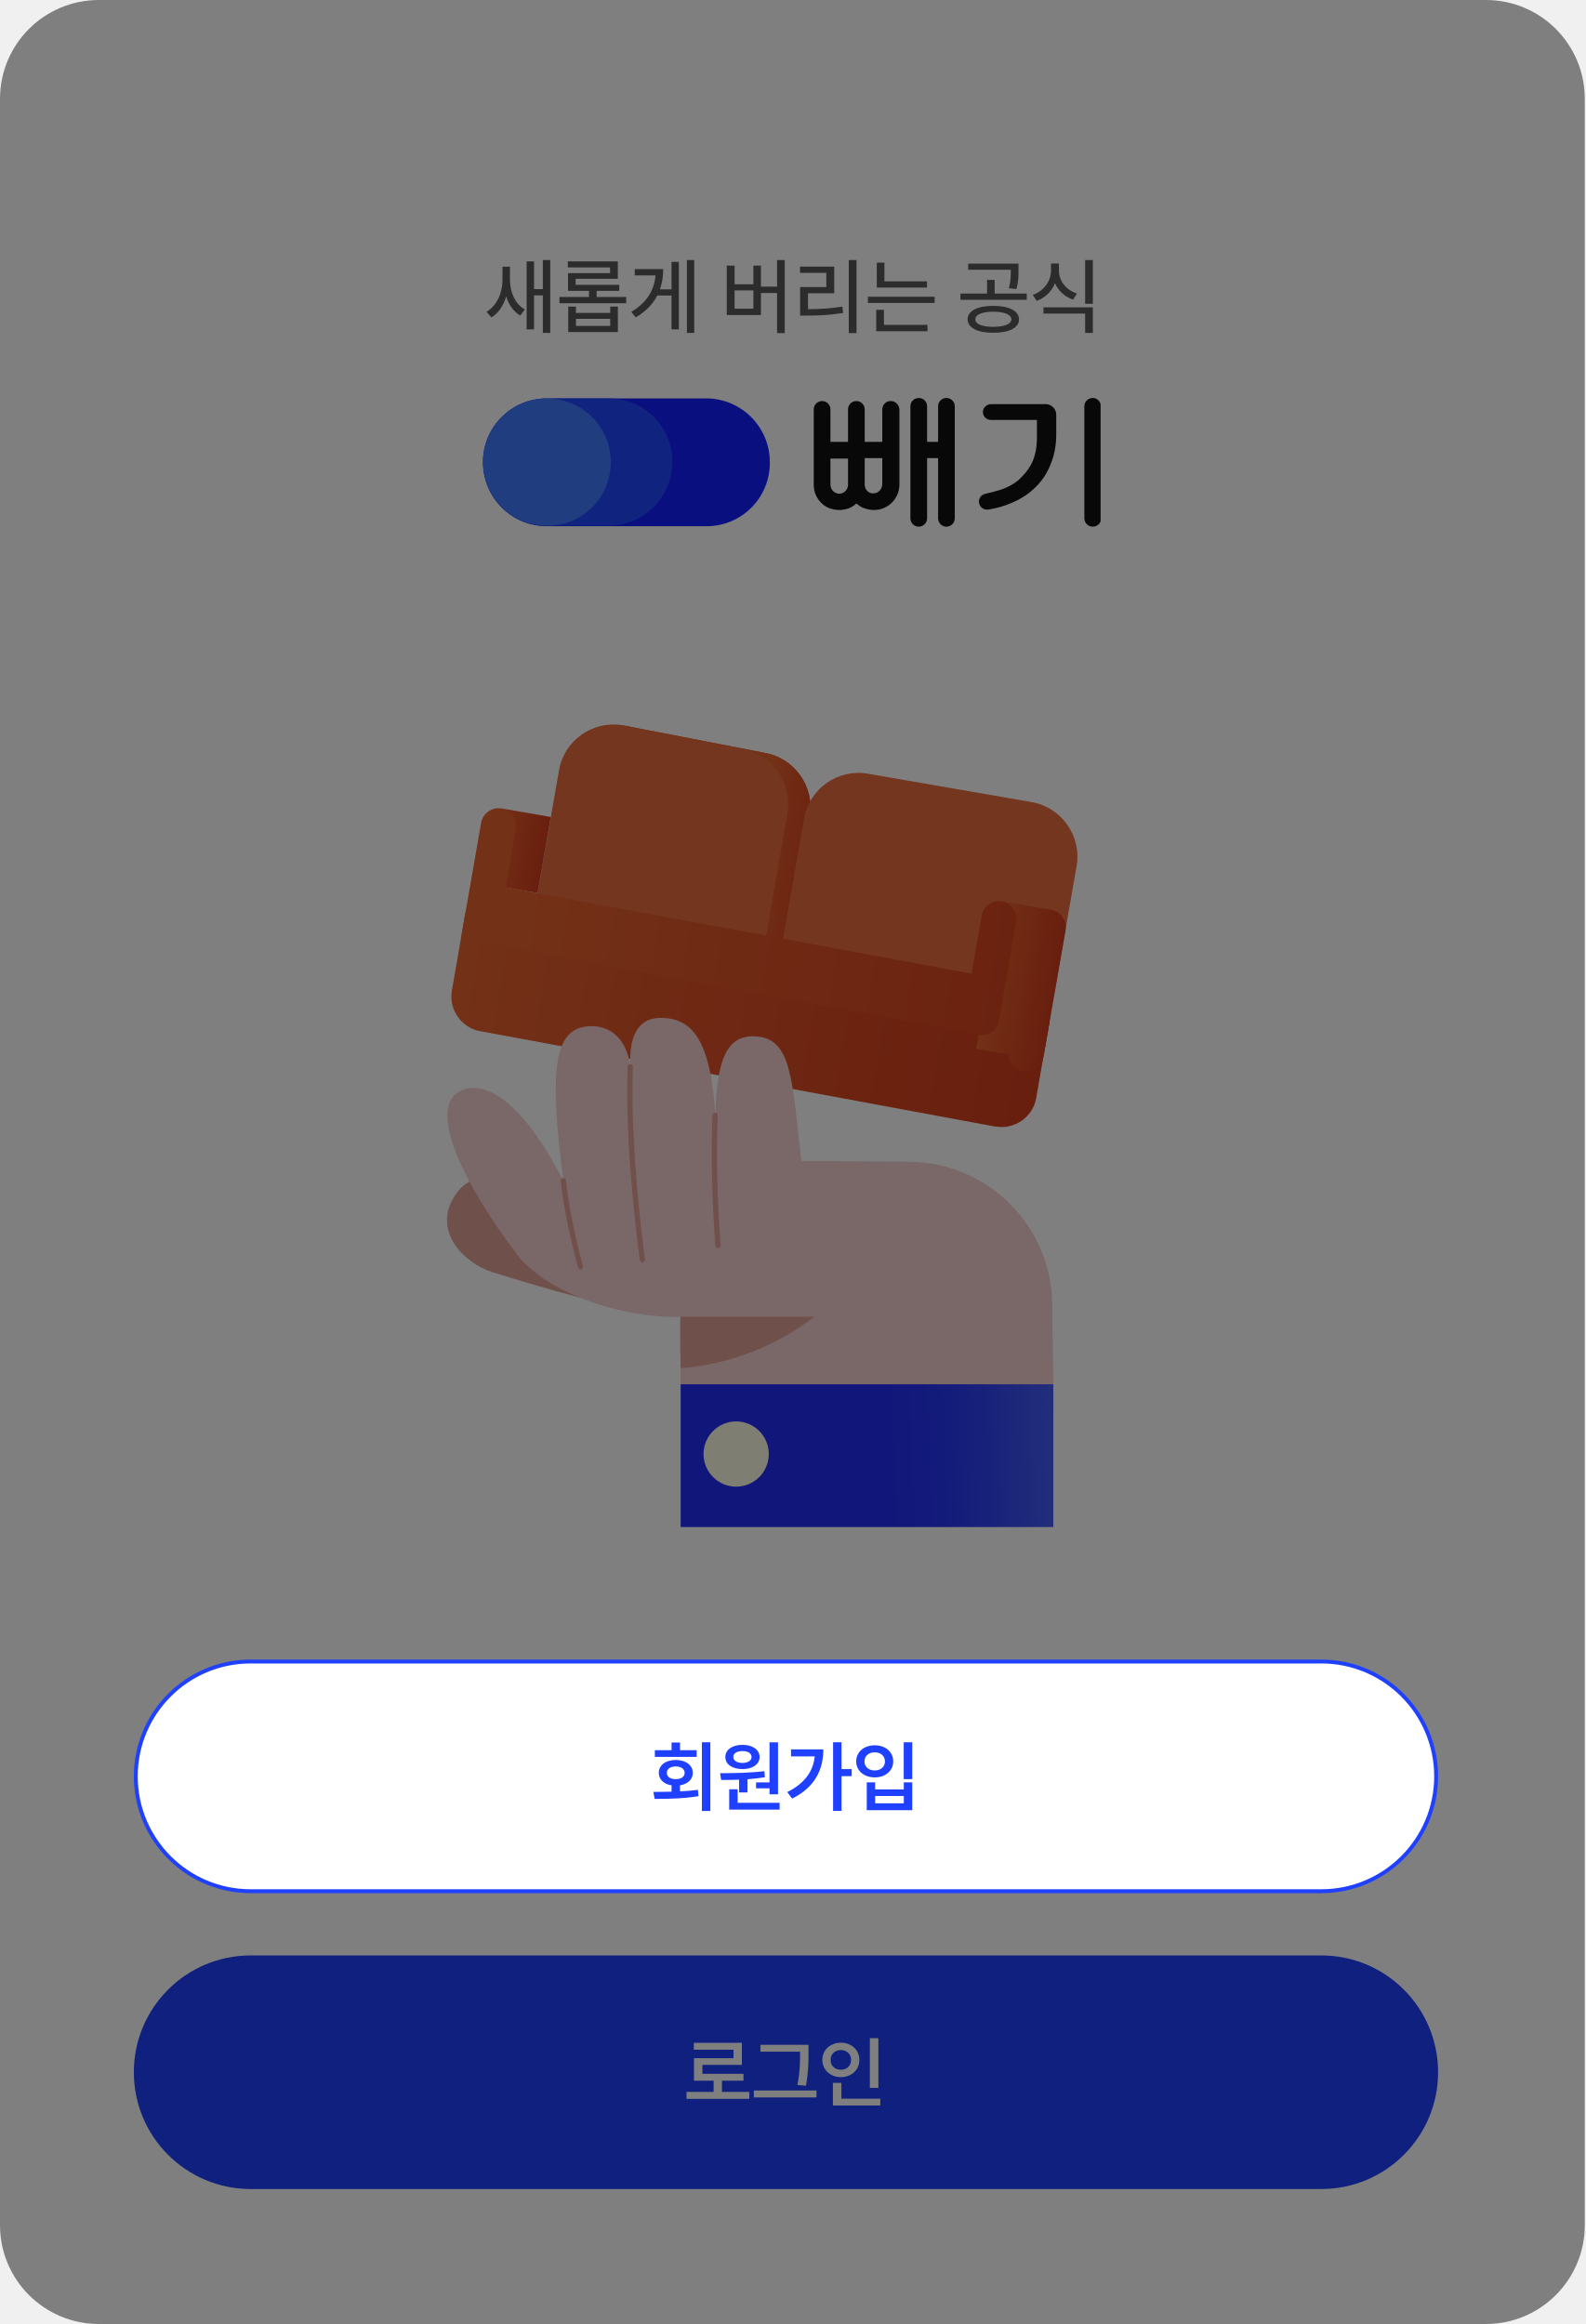
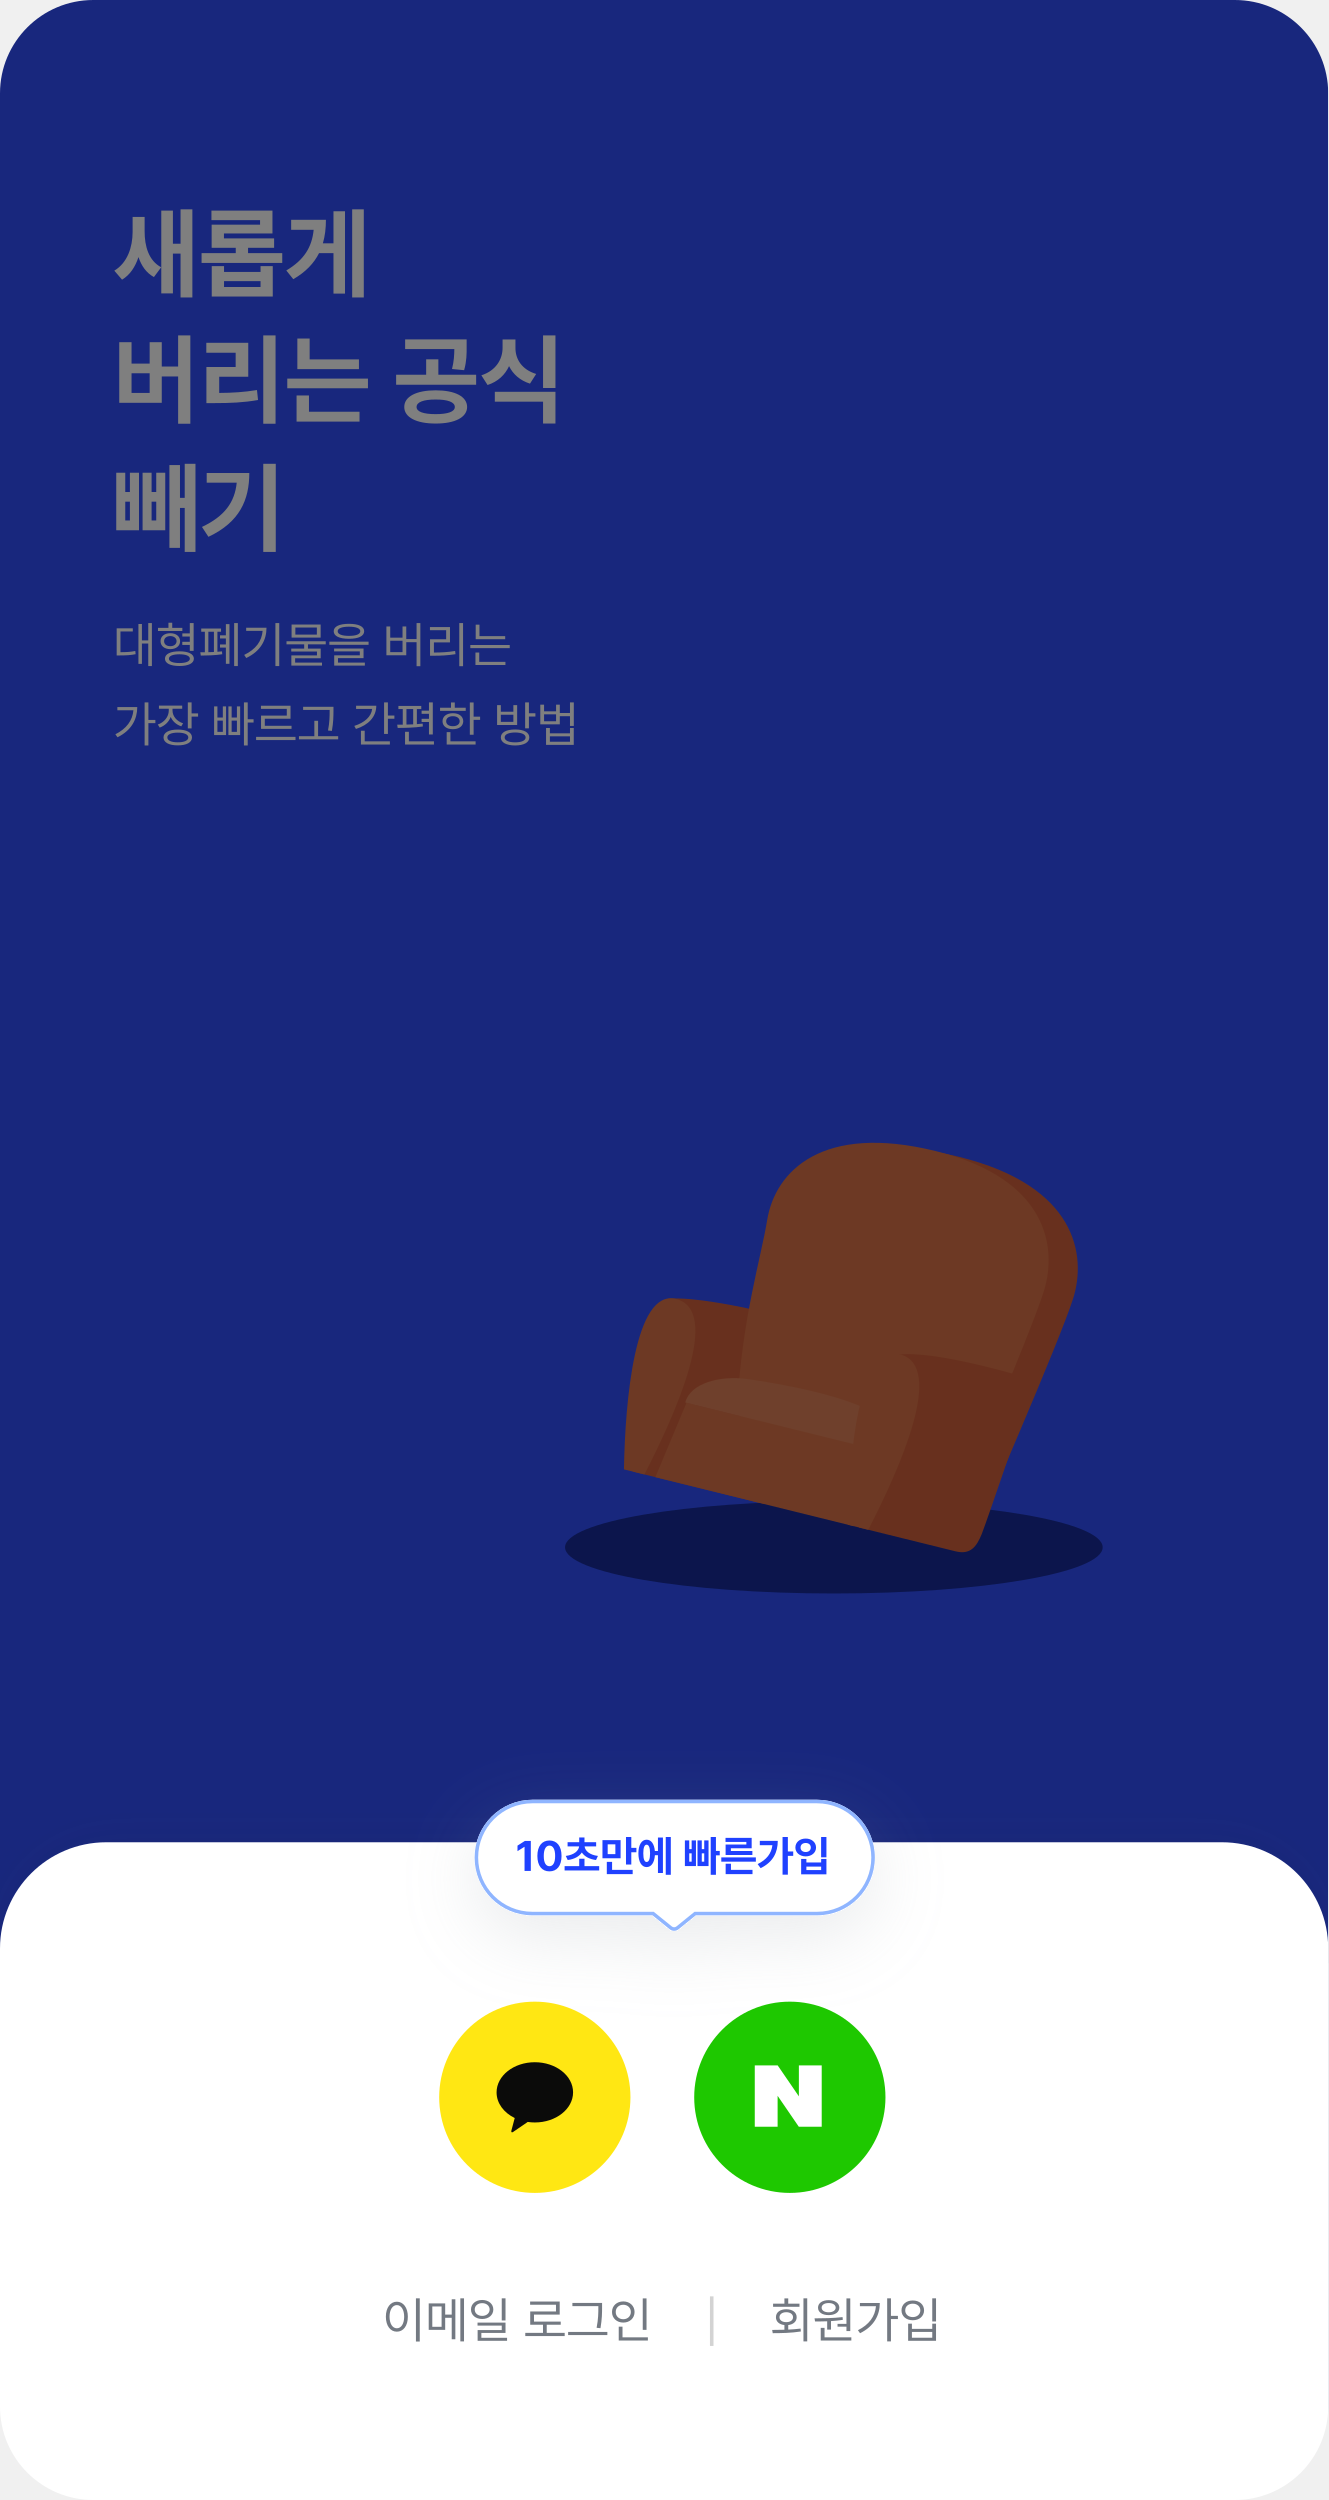
- <svg xmlns="http://www.w3.org/2000/svg" width="569" height="834" viewBox="0 0 569 834" fill="none">
-   <rect width="568.689" height="834" rx="35.469" fill="white" />
-   <g clip-path="url(#clip0_33_1624)">
-     <path d="M253.545 188.843H196.165C183.554 188.843 173.308 178.597 173.308 165.828C173.308 153.217 183.554 142.971 196.165 142.971H253.387C265.998 142.971 276.244 153.217 276.244 165.828C276.402 178.597 266.156 188.843 253.545 188.843Z" fill="#131FFF" />
-     <path d="M218.549 142.971H196.165C208.776 142.971 219.022 153.217 219.022 165.828C219.022 178.439 208.776 188.685 196.165 188.685H218.392C231.003 188.685 241.249 178.439 241.249 165.828C241.407 153.217 231.16 142.971 218.549 142.971Z" fill="#1F47FF" />
-     <path d="M219.18 165.828C219.18 153.217 208.934 142.971 196.323 142.971C183.554 142.971 173.308 153.217 173.308 165.828C173.308 178.439 183.554 188.685 196.165 188.685C208.934 188.843 219.18 178.597 219.18 165.828Z" fill="#417AFF" />
-     <path d="M339.615 142.812C338.039 142.812 336.62 144.074 336.62 145.808V158.576H332.679V145.808C332.679 144.231 331.418 142.812 329.684 142.812C328.108 142.812 326.689 144.074 326.689 145.808V186.005C326.689 187.581 327.95 189 329.684 189C331.26 189 332.679 187.739 332.679 186.005V164.409H336.62V186.005C336.62 187.581 337.881 189 339.615 189C341.192 189 342.61 187.739 342.61 186.005V145.808C342.61 144.074 341.192 142.812 339.615 142.812Z" fill="#111111" />
-     <path d="M392.108 142.812C390.532 142.812 389.113 144.074 389.113 145.808V186.005C389.113 187.581 390.374 189 392.108 189C393.842 189 395.103 187.739 395.103 186.005V145.808C394.946 144.074 393.685 142.812 392.108 142.812Z" fill="#111111" />
-     <path d="M319.595 143.916C318.018 143.916 316.6 145.177 316.6 146.911V158.576H310.294V146.911C310.294 145.335 309.033 143.916 307.299 143.916C305.723 143.916 304.304 145.177 304.304 146.911V158.576H297.998V146.911C297.998 145.335 296.737 143.916 295.003 143.916C293.427 143.916 292.008 145.177 292.008 146.911V174.025C292.008 177.808 294.373 181.276 297.998 182.537H298.156C300.048 183.168 302.255 183.168 304.146 182.537H304.304C305.407 182.064 306.353 181.591 307.141 180.803L307.299 180.645L307.457 180.803C308.403 181.591 309.348 182.222 310.609 182.537C311.555 182.852 312.659 183.01 313.605 183.01C314.55 183.01 315.654 182.852 316.6 182.537C320.225 181.276 322.747 177.808 322.747 173.867V146.911C322.59 145.177 321.329 143.916 319.595 143.916ZM311.24 176.232C310.609 175.601 310.294 174.813 310.294 173.867V164.409H316.6V173.709C316.6 175.443 315.181 177.02 313.605 177.02C312.816 177.177 311.871 176.862 311.24 176.232ZM304.304 164.409V173.867C304.304 174.813 303.989 175.601 303.358 176.232C302.728 176.862 301.939 177.177 301.151 177.177H300.994C299.26 177.02 297.998 175.601 297.998 173.867V164.566H304.304V164.409Z" fill="#111111" />
-     <path d="M352.699 147.857C352.699 149.433 353.96 150.694 355.536 150.694H372.088V157C372.088 160.626 371.458 163.621 370.354 165.985C369.093 168.507 367.517 170.399 365.468 172.291C363.576 173.867 361.211 175.128 358.532 175.916C356.955 176.389 355.221 176.862 353.645 177.177C352.226 177.493 351.28 178.596 351.28 180.015C351.28 181.749 352.857 183.168 354.748 182.852C357.743 182.379 360.423 181.591 362.945 180.488C366.413 179.069 369.251 177.177 371.773 174.655C374.138 172.291 375.872 169.611 377.133 166.301C378.394 163.148 379.024 159.68 379.024 155.896V148.803C379.024 146.754 377.29 145.02 375.241 145.02H355.694C354.118 145.02 352.699 146.281 352.699 147.857Z" fill="#111111" />
+ <svg xmlns="http://www.w3.org/2000/svg" width="569" height="1071" viewBox="0 0 569 1071" fill="none">
+   <mask id="mask0_208_5345" style="mask-type:alpha" maskUnits="userSpaceOnUse" x="0" y="0" width="569" height="1071">
+     <rect width="569" height="1071" rx="40" fill="#D9D9D9" />
+   </mask>
+   <g mask="url(#mask0_208_5345)">
+     <path d="M0 -62H569V1170.07H0V-62Z" fill="#304FFB" />
+     <path d="M61.956 99.067V92.927H56.811V99.441C56.79 105.83 54.633 112.572 48.97 115.953L52.289 119.812C55.691 117.779 57.973 114.294 59.321 110.124C60.566 113.858 62.661 116.908 65.939 118.692L69.05 114.501C63.719 111.68 61.935 105.539 61.956 99.067ZM69.092 125.703H74.071V108.651H77.349V127.446H82.41V89.69H77.349V104.419H74.071V90.23H69.092V125.703ZM120.913 108.444H106.267V106.162H117.427V102.137H95.936V100.021H116.722V90.23H90.584V94.296H111.411V96.246H90.667V106.162H100.998V108.444H86.352V112.634H120.913V108.444ZM90.708 127.031H116.847V114.003H111.619V116.493H95.977V114.003H90.708V127.031ZM95.977 122.965V120.434H111.619V122.965H95.977ZM155.847 89.69H150.868V127.446H155.847V89.69ZM122.655 115.87L125.642 119.604C131.015 116.493 134.521 112.759 136.679 108.444H142.861V125.786H147.798V90.52H142.861V104.253H138.317C139.23 101.142 139.624 97.781 139.624 94.171H124.73V98.445H134.376C133.65 105.851 130.289 111.348 122.655 115.87ZM81.539 143.69H76.311V157.009H69.299V146.595H64.113V155.764H56.355V146.595H51.086V172.567H69.299V161.282H76.311V181.529H81.539V143.69ZM56.355 168.335V159.913H64.113V168.335H56.355ZM118.05 143.69H112.781V181.529H118.05V143.69ZM88.385 151.117H100.956V157.216H88.426V172.692H91.828C98.716 172.692 104.337 172.463 110.54 171.364L110.084 167.091C104.545 168.003 99.67 168.294 93.903 168.335V161.406H106.35V146.844H88.385V151.117ZM153.772 153.98H132.654V145.018H127.385V158.129H153.772V153.98ZM123.07 166.344H157.631V162.195H123.07V166.344ZM127.053 180.616H154.021V176.384H132.364V169.414H127.053V180.616ZM186.632 167.215C178.438 167.215 173.169 169.829 173.189 174.351C173.169 178.811 178.438 181.467 186.632 181.446C194.888 181.467 200.075 178.811 200.116 174.351C200.075 169.829 194.888 167.215 186.632 167.215ZM169.704 164.809H203.975V160.535H187.794V153.938H182.566V160.535H169.704V164.809ZM173.563 149.54H194.64C194.598 152.113 194.494 154.664 193.644 158.087L198.83 158.585C199.929 154.706 199.929 151.47 199.909 148.462V145.391H173.563V149.54ZM178.459 174.351C178.438 172.256 181.425 171.136 186.632 171.157C191.839 171.136 194.847 172.256 194.847 174.351C194.847 176.384 191.839 177.421 186.632 177.421C181.425 177.421 178.438 176.384 178.459 174.351ZM220.819 149.043V145.433H215.301V149.043C215.301 153.855 212.522 158.772 206.215 160.784L208.87 164.933C213.31 163.502 216.38 160.556 218.081 156.843C219.761 160.286 222.749 162.983 227.043 164.352L229.698 160.203C223.475 158.336 220.778 153.752 220.819 149.043ZM211.982 172.069H232.644V181.446H237.955V167.837H211.982V172.069ZM232.644 166.219H237.955V143.69H232.644V166.219ZM83.738 198.69H79.132V213.295H77.1V199.23H72.577V234.703H77.1V217.61H79.132V236.446H83.738V198.69ZM49.799 227.152H59.549V202.507H55.649V210.764H53.658V202.507H49.799V227.152ZM53.658 222.962V214.913H55.649V222.962H53.658ZM61.084 227.152H70.793V202.507H66.935V210.764H64.943V202.507H61.084V227.152ZM64.943 222.962V214.913H66.935V222.962H64.943ZM118.133 198.69H112.781V236.446H118.133V198.69ZM86.518 225.742L89.297 229.974C102.782 223.605 106.785 214.083 106.806 202.632H88.551V206.781H101.412C100.562 215.162 96.268 221.136 86.518 225.742Z" fill="white" />
+     <path d="M65.067 266.913H63.512V274.339H60.794V267.327H59.3V284.4H60.794V275.688H63.512V285.355H65.067V266.913ZM49.986 280.791H51.169C54 280.78 55.878 280.708 58.097 280.251L57.952 278.882C55.898 279.297 54.145 279.391 51.604 279.401V270.522H56.894V269.174H49.986V280.791ZM78.116 268.987H73.78V266.767H72.162V268.987H67.681V270.315H78.116V268.987ZM68.781 274.671C68.76 276.735 70.461 278.084 72.951 278.094C75.419 278.084 77.151 276.735 77.162 274.671C77.151 272.617 75.419 271.259 72.951 271.269C70.461 271.259 68.76 272.617 68.781 274.671ZM70.295 274.671C70.285 273.375 71.343 272.514 72.951 272.493C74.537 272.514 75.627 273.375 75.647 274.671C75.627 275.968 74.537 276.839 72.951 276.829C71.343 276.839 70.285 275.968 70.295 274.671ZM70.669 282.181C70.669 284.162 73.002 285.313 76.871 285.313C80.719 285.313 83.053 284.162 83.053 282.181C83.053 280.168 80.719 279.027 76.871 279.027C73.002 279.027 70.669 280.168 70.669 282.181ZM72.349 282.181C72.359 280.977 74.071 280.303 76.871 280.293C79.63 280.303 81.332 280.977 81.332 282.181C81.332 283.353 79.63 284.058 76.871 284.048C74.071 284.058 72.359 283.353 72.349 282.181ZM78.095 276.289H81.311V278.841H82.95V266.913H81.311V271.352H78.116V272.7H81.311V274.941H78.095V276.289ZM101.89 266.913H100.313V285.355H101.89V266.913ZM85.812 279.442L86.02 280.853C88.457 280.832 92.316 280.76 95.21 280.272L95.085 279.048C94.484 279.121 93.82 279.183 93.135 279.225V270.626H94.691V269.257H86.207V270.626H87.762V279.432C87.047 279.442 86.393 279.442 85.812 279.442ZM89.256 279.401V270.626H91.642V279.318C90.843 279.359 90.034 279.391 89.256 279.401ZM94.255 277.43H96.766V284.38H98.301V267.369H96.766V272.182H94.255V273.53H96.766V276.082H94.255V277.43ZM119.626 266.913H117.988V285.355H119.626V266.913ZM104.607 280.563L105.499 281.89C111.681 278.924 114.15 274.225 114.17 268.925H105.458V270.252H112.511C112.148 274.661 109.596 278.198 104.607 280.563ZM139.541 274.713H122.738V276.04H130.31V277.866H124.771V279.131H135.787V280.77H124.813V285.147H137.944V283.861H126.431V281.994H137.384V277.866H131.928V276.04H139.541V274.713ZM124.916 273.157H137.363V267.535H124.916V273.157ZM126.534 271.85V268.842H135.745V271.85H126.534ZM149.499 267.244C145.381 267.244 142.964 268.375 142.964 270.418C142.964 272.514 145.381 273.644 149.499 273.655C153.596 273.644 156.002 272.514 156.013 270.418C156.002 268.375 153.596 267.244 149.499 267.244ZM141.097 276.227H157.9V274.899H141.097V276.227ZM143.13 279.069H154.146V280.749H143.172V285.147H156.303V283.861H144.79V281.952H155.743V277.824H143.13V279.069ZM144.665 270.418C144.645 269.205 146.439 268.479 149.499 268.468C152.559 268.479 154.343 269.205 154.353 270.418C154.343 271.705 152.559 272.41 149.499 272.41C146.439 272.41 144.645 271.705 144.665 270.418ZM180.077 266.913H178.459V273.779H174.04V268.365H172.443V273.177H167.173V268.365H165.535V280.729H174.04V275.127H178.459V285.396H180.077V266.913ZM167.173 279.38V274.484H172.443V279.38H167.173ZM198.374 266.913H196.755V285.396H198.374V266.913ZM184.184 269.983H191.134V273.862H184.226V280.915H185.761C188.945 280.915 191.746 280.78 195.137 280.251L194.971 278.882C191.673 279.411 188.945 279.556 185.885 279.546V275.19H192.772V268.634H184.184V269.983ZM216.422 272.514H205.406V267.597H203.788V273.821H216.422V272.514ZM201.485 277.658H218.372V276.331H201.485V277.658ZM203.684 284.898H216.525V283.55H205.302V279.546H203.684V284.898ZM63.574 300.913H61.956V319.355H63.574V309.791H66.561V308.422H63.574V300.913ZM49.426 314.563L50.339 315.849C56.344 312.882 58.792 308.121 58.803 302.904H50.276V304.273H57.153C56.78 308.64 54.187 312.198 49.426 314.563ZM73.905 304.418V303.63H78.054V302.282H68.096V303.63H72.308V304.418C72.287 307.084 70.358 309.459 67.598 310.393L68.428 311.7C70.638 310.901 72.339 309.252 73.127 307.136C73.926 308.993 75.533 310.455 77.66 311.16L78.427 309.874C75.72 308.993 73.915 306.835 73.905 304.418ZM70.046 315.911C70.057 318.068 72.37 319.313 76.166 319.313C79.952 319.313 82.244 318.068 82.244 315.911C82.244 313.785 79.952 312.55 76.166 312.55C72.37 312.55 70.057 313.785 70.046 315.911ZM71.685 315.911C71.664 314.625 73.386 313.857 76.166 313.857C78.956 313.857 80.657 314.625 80.668 315.911C80.657 317.239 78.956 318.017 76.166 318.006C73.386 318.017 71.664 317.239 71.685 315.911ZM80.46 312.052H82.078V306.991H84.858V305.622H82.078V300.913H80.46V312.052ZM106.121 300.913H104.503V319.355H106.121V309.522H108.632V308.132H106.121V300.913ZM91.725 314.895H96.849V302.634H95.459V307.406H93.135V302.634H91.725V314.895ZM93.135 313.525V308.713H95.459V313.525H93.135ZM97.844 314.895H102.885V302.634H101.495V307.406H99.234V302.634H97.844V314.895ZM99.234 313.525V308.713H101.495V313.525H99.234ZM126.597 315.662H109.71V317.031H126.597V315.662ZM111.785 303.672H122.863V306.576H111.826V312.239H124.896V310.932H113.444V307.904H124.46V302.323H111.785V303.672ZM142.861 302.78H129.854V304.128H141.222V304.626C141.211 306.835 141.211 309.418 140.516 312.945L142.176 313.131C142.84 309.418 142.84 306.887 142.861 304.626V302.78ZM128.069 316.741H144.873V315.392H136.264V308.796H134.666V315.392H128.069V316.741ZM166.178 300.913H164.539V314.417H166.178V307.904H168.957V306.534H166.178V300.913ZM151.781 310.974L152.486 312.281C157.807 310.621 161.199 307.094 161.199 302.344H152.548V303.713H159.425C159.083 306.97 156.21 309.594 151.781 310.974ZM154.623 318.96H167.028V317.591H156.241V313.048H154.623V318.96ZM185.408 300.913H183.769V304.439H180.616V305.788H183.769V307.924H180.616V309.293H183.769V314.646H185.408V300.913ZM170.161 310.455L170.368 311.845C173.366 311.835 177.577 311.772 181.155 311.223L181.072 309.999C180.274 310.092 179.434 310.165 178.583 310.217V303.755H180.471V302.427H170.679V303.755H172.546V310.434C171.696 310.445 170.897 310.455 170.161 310.455ZM173.521 318.96H185.906V317.591H175.16V313.505H173.521V318.96ZM174.123 310.403V303.755H177.006V310.31C176.042 310.351 175.067 310.383 174.123 310.403ZM202.896 300.933H201.278V314.749H202.896V308.381H205.676V307.011H202.896V300.933ZM188.52 304.522H199.515V303.194H194.826V300.933H193.208V303.194H188.52V304.522ZM189.578 308.982C189.567 311.057 191.351 312.395 194.017 312.384C196.652 312.395 198.436 311.057 198.457 308.982C198.436 306.887 196.652 305.539 194.017 305.539C191.351 305.539 189.567 306.887 189.578 308.982ZM191.134 308.982C191.123 307.665 192.275 306.814 194.017 306.825C195.739 306.814 196.901 307.665 196.921 308.982C196.901 310.279 195.739 311.119 194.017 311.098C192.275 311.119 191.123 310.279 191.134 308.982ZM191.362 318.96H203.746V317.591H192.959V313.65H191.362V318.96ZM220.674 312.509C216.878 312.509 214.565 313.754 214.555 315.911C214.565 318.089 216.878 319.334 220.674 319.355C224.46 319.334 226.752 318.089 226.752 315.911C226.752 313.754 224.46 312.509 220.674 312.509ZM212.957 310.58H221.546V302.074H219.927V304.896H214.555V302.074H212.957V310.58ZM214.555 309.252V306.182H219.927V309.252H214.555ZM216.193 315.911C216.173 314.594 217.894 313.816 220.674 313.795C223.464 313.816 225.165 314.594 225.176 315.911C225.165 317.239 223.464 318.027 220.674 318.027C217.894 318.027 216.173 317.239 216.193 315.911ZM224.968 312.011H226.587V306.949H229.366V305.559H226.587V300.913H224.968V312.011ZM233.08 301.867H231.462V310.31H239.822V306.825H244.178V310.994H245.817V300.913H244.178V305.456H239.822V301.867H238.224V304.73H233.08V301.867ZM233.08 308.982V306.016H238.224V308.982H233.08ZM233.93 319.106H245.796V311.887H244.178V314.148H235.569V311.887H233.93V319.106ZM235.569 317.757V315.455H244.178V317.757H235.569Z" fill="white" />
+     <ellipse cx="357.225" cy="662.861" rx="115.162" ry="19.793" fill="#182B99" />
+     <g clip-path="url(#clip0_208_5345)">
+       <path d="M286.28 556.384C306.887 554.649 363.579 571.542 363.579 571.542C363.579 571.542 341.359 631.834 338.958 637.068C336.558 642.303 333.462 645.835 325.093 643.767L271.114 630.425L286.282 556.377L286.28 556.384Z" fill="#D1613C" />
+       <path d="M276.059 631.658C289.445 605.558 309.385 561.373 289.509 556.46C271.981 552.128 267.808 599.934 267.299 629.492L276.059 631.658Z" fill="#DA7348" />
+       <path d="M327.296 599.713C329.142 563.793 329.706 540.63 332.321 524.256C335.703 503.164 360.065 483.042 410.823 495.588C461.581 508.133 465.359 538.06 459.815 556.013C454.271 573.966 417.559 658.114 417.559 658.114L327.365 621.894L327.298 599.705L327.296 599.713Z" fill="#D1613C" />
+       <path d="M316.026 599.962C318.163 564.115 325.976 539.023 328.66 522.667C332.109 501.599 352.363 481.137 400.904 493.135C449.445 505.133 452.764 534.946 447.258 552.908C441.759 570.872 405.708 655.183 405.708 655.183L319.594 619.972L316.026 599.962Z" fill="#DA7348" />
+       <path d="M294.096 600.968L280.762 632.819L365.693 653.811L371.356 620.064L294.096 600.968Z" fill="#DA7348" />
+       <path d="M293.574 600.836C295.598 592.643 308.303 589.125 320.287 590.793C332.271 592.461 368.171 598.371 379.482 608.753C390.786 619.133 399.217 626.947 374.118 620.744L293.574 600.836Z" fill="#DF8058" />
+       <path d="M383.815 580.489C399.988 577.657 443.324 591.25 443.324 591.25C443.324 591.25 422.708 651.938 420.553 657.233C418.397 662.528 415.785 666.18 409.365 664.593L367.957 654.359L383.809 580.479L383.815 580.489Z" fill="#D1613C" />
+       <path d="M371.968 655.359C385.354 629.26 405.294 585.075 385.419 580.162C367.891 575.83 363.718 623.635 363.208 653.194L371.968 655.359Z" fill="#DA7348" />
+     </g>
+     <rect y="-62" width="569" height="903" fill="black" fill-opacity="0.5" />
+     <g filter="url(#filter0_d_208_5345)">
+       <path d="M0 834.744C0 809.604 20.38 789.224 45.52 789.224H523.48C548.62 789.224 569 809.604 569 834.744V1170.07H0V834.744Z" fill="white" />
+     </g>
+     <g filter="url(#filter1_d_208_5345)">
+       <mask id="path-16-inside-1_208_5345" fill="white">
+         <path fill-rule="evenodd" clip-rule="evenodd" d="M290.706 826.487C289.593 827.388 288.001 827.388 286.888 826.487L279.525 820.529H228.08C214.407 820.529 203.323 809.444 203.323 795.771C203.323 782.097 214.407 771.013 228.081 771.013H350.023C363.697 771.013 374.781 782.097 374.781 795.771C374.781 809.444 363.697 820.529 350.023 820.529H298.07L290.706 826.487Z" />
+       </mask>
+       <path fill-rule="evenodd" clip-rule="evenodd" d="M290.706 826.487C289.593 827.388 288.001 827.388 286.888 826.487L279.525 820.529H228.08C214.407 820.529 203.323 809.444 203.323 795.771C203.323 782.097 214.407 771.013 228.081 771.013H350.023C363.697 771.013 374.781 782.097 374.781 795.771C374.781 809.444 363.697 820.529 350.023 820.529H298.07L290.706 826.487Z" fill="white" />
+       <path d="M286.888 826.487L285.934 827.667V827.667L286.888 826.487ZM290.706 826.487L291.661 827.667V827.667L290.706 826.487ZM279.525 820.529V819.011H280.062L280.479 819.349L279.525 820.529ZM298.07 820.529L297.115 819.349L297.533 819.011H298.07V820.529ZM287.843 825.308C288.399 825.758 289.195 825.758 289.752 825.308L291.661 827.667C289.991 829.018 287.603 829.018 285.934 827.667L287.843 825.308ZM280.479 819.349L287.843 825.308L285.934 827.667L278.57 821.708L280.479 819.349ZM228.08 819.011H279.525V822.046H228.08V819.011ZM204.84 795.771C204.84 808.606 215.245 819.011 228.08 819.011V822.046C213.569 822.046 201.805 810.282 201.805 795.771H204.84ZM228.081 772.53C215.245 772.53 204.84 782.935 204.84 795.771H201.805C201.805 781.259 213.569 769.496 228.081 769.496V772.53ZM350.023 772.53H228.081V769.496H350.023V772.53ZM373.264 795.771C373.264 782.935 362.859 772.53 350.023 772.53V769.496C364.535 769.496 376.299 781.259 376.299 795.771H373.264ZM350.023 819.011C362.859 819.011 373.264 808.606 373.264 795.771H376.299C376.299 810.282 364.535 822.046 350.023 822.046V819.011ZM298.07 819.011H350.023V822.046H298.07V819.011ZM289.752 825.308L297.115 819.349L299.024 821.708L291.661 827.667L289.752 825.308Z" fill="#8FB5FF" mask="url(#path-16-inside-1_208_5345)" />
+       <path d="M227.401 788.643H224.876L221.694 790.67V793.035L224.645 791.186H224.716V801.517H227.401V788.643ZM235.385 801.694C238.604 801.694 240.56 799.312 240.56 795.08C240.56 790.875 238.595 788.465 235.385 788.465C232.176 788.465 230.211 790.875 230.211 795.08C230.211 799.294 232.158 801.694 235.385 801.694ZM232.949 795.08C232.949 792.137 233.9 790.661 235.385 790.652C236.87 790.661 237.83 792.137 237.821 795.08C237.83 798.049 236.879 799.49 235.385 799.49C233.892 799.49 232.931 798.049 232.949 795.08ZM256.687 799.454H250.393V796.289H248.134V799.454H241.875V801.303H256.687V799.454ZM242.373 795.08L243.209 796.84C246.098 796.467 248.179 795.266 249.255 793.595C250.348 795.266 252.437 796.467 255.336 796.84L256.154 795.08C252.473 794.635 250.633 792.804 250.446 791.008H255.389V789.194H250.393V787.167H248.134V789.194H243.156V791.008H248.099C247.894 792.804 246.063 794.635 242.373 795.08ZM265.862 788.305H258.092V796.076H265.862V788.305ZM259.959 802.868H271.037V801.054H262.217V797.623H259.959V802.868ZM260.332 794.297V790.119H263.622V794.297H260.332ZM268.174 798.778H270.45V793.497H272.637V791.63H270.45V786.972H268.174V798.778ZM287.378 786.972H285.208V803.152H287.378V786.972ZM273.49 793.977C273.49 797.614 274.868 799.863 277.011 799.863C279.003 799.863 280.363 797.934 280.558 794.76H281.865V802.406H283.999V787.203H281.865V792.964H280.541C280.292 789.941 278.958 788.118 277.011 788.127C274.868 788.118 273.49 790.359 273.49 793.977ZM275.589 793.977C275.571 791.497 276.104 790.261 277.011 790.261C277.945 790.261 278.496 791.497 278.487 793.977C278.496 796.467 277.945 797.694 277.011 797.676C276.104 797.694 275.571 796.467 275.589 793.977ZM306.706 786.972H304.465V803.152H306.706V794.831H308.342V792.946H306.706V786.972ZM293.405 799.418H298.153V788.43H296.304V792.181H295.272V788.43H293.405V799.418ZM295.272 797.551V793.977H296.304V797.551H295.272ZM298.811 799.418H303.541V788.43H301.691V792.181H300.642V788.43H298.811V799.418ZM300.642 797.551V793.977H301.691V797.551H300.642ZM323.811 795.72H309V797.534H323.811V795.72ZM310.813 789.088H319.739V790.19H310.849V794.671H322.318V792.964H313.107V791.808H322.015V787.345H310.813V789.088ZM310.867 802.868H322.371V801.054H313.143V798.423H310.867V802.868ZM337.521 786.972H335.245V803.117H337.521V795.044H339.814V793.177H337.521V786.972ZM324.576 798.583L325.856 800.325C331.297 797.649 333.182 793.462 333.2 788.625H325.501V790.474H330.897C330.47 794.084 328.408 796.662 324.576 798.583ZM354.039 786.972H351.763V795.667H354.039V786.972ZM340.739 791.488C340.739 793.693 342.642 795.275 345.167 795.275C347.683 795.275 349.585 793.693 349.594 791.488C349.585 789.212 347.683 787.629 345.167 787.647C342.642 787.629 340.739 789.212 340.739 791.488ZM342.962 791.488C342.944 790.27 343.869 789.523 345.167 789.532C346.429 789.523 347.345 790.27 347.354 791.488C347.345 792.688 346.429 793.408 345.167 793.408C343.869 793.408 342.944 792.688 342.962 791.488ZM343.211 802.975H354.039V796.378H351.781V797.889H345.451V796.378H343.211V802.975ZM345.451 801.143V799.65H351.781V801.143H345.451Z" fill="#1F41FF" />
+     </g>
+     <circle cx="229.117" cy="898.478" r="40.968" fill="#FFE713" />
+     <path d="M229.117 883.456C220.067 883.456 212.73 889.252 212.73 896.385C212.73 901.022 215.837 905.088 220.505 907.366C220.161 908.636 219.261 911.98 219.082 912.716C218.862 913.607 219.409 913.607 219.771 913.353L226.074 909.042C227.081 909.191 228.099 909.266 229.117 909.265C238.168 909.265 245.505 903.491 245.505 896.363C245.505 889.234 238.159 883.456 229.117 883.456Z" fill="#0B0B0A" />
+     <circle cx="338.365" cy="898.478" r="40.968" fill="#1EC800" />
+     <path d="M342.239 884.822V898.079L333.162 884.822H323.344V911.097H333.129V897.839L342.207 911.097H352.021V884.822H342.239Z" fill="white" />
+     <path d="M179.825 984.617H178.186V1003.1H179.825V984.617ZM165.303 992.479C165.314 996.411 167.264 998.9 170.012 998.89C172.751 998.9 174.732 996.411 174.721 992.479C174.732 988.559 172.751 986.059 170.012 986.049C167.264 986.059 165.314 988.559 165.303 992.479ZM166.88 992.479C166.88 989.482 168.166 987.511 170.012 987.501C171.869 987.511 173.145 989.482 173.145 992.479C173.145 995.477 171.869 997.448 170.012 997.437C168.166 997.448 166.88 995.477 166.88 992.479ZM190.716 986.775H183.662V998.101H190.716V992.936H193.516V1002.13H195.072V985.011H193.516V991.587H190.716V986.775ZM185.198 996.794V988.081H189.181V996.794H185.198ZM197.209 1003.06H198.785V984.617H197.209V1003.06ZM206.565 985.302C203.775 985.312 201.762 986.992 201.773 989.388C201.762 991.795 203.775 993.454 206.565 993.454C209.324 993.454 211.326 991.795 211.336 989.388C211.326 986.992 209.324 985.312 206.565 985.302ZM203.37 989.388C203.349 987.791 204.708 986.66 206.565 986.671C208.39 986.66 209.759 987.791 209.759 989.388C209.759 991.007 208.39 992.127 206.565 992.127C204.708 992.127 203.349 991.007 203.37 989.388ZM204.573 996.296H214.946V998.205H204.615V1002.81H217.228V1001.5H206.212V999.429H216.564V994.99H204.573V996.296ZM214.946 994.097H216.564V984.617H214.946V994.097ZM241.914 999.408H234.218V995.923H240.213V994.575H228.762V991.567H239.777V985.986H227.102V987.335H238.18V990.239H227.144V995.923H232.62V999.408H225.028V1000.78H241.914V999.408ZM257.929 986.588H245.212V987.936H256.331V988.434C256.331 990.695 256.331 993.454 255.585 997.23L257.244 997.396C257.929 993.382 257.929 990.758 257.929 988.434V986.588ZM243.387 1000.34H260.19V998.993H243.387V1000.34ZM276.973 984.638H275.354V998.122H276.973V984.638ZM262.182 990.446C262.171 993.133 264.256 995 267.015 994.99C269.774 995 271.838 993.133 271.849 990.446C271.838 987.791 269.774 985.934 267.015 985.924C264.256 985.934 262.171 987.791 262.182 990.446ZM263.779 990.446C263.758 988.642 265.148 987.355 267.015 987.355C268.851 987.355 270.251 988.642 270.251 990.446C270.251 992.282 268.851 993.558 267.015 993.558C265.148 993.558 263.758 992.282 263.779 990.446ZM265.065 1002.67H277.553V1001.3H266.683V996.753H265.065V1002.67Z" fill="#737982" />
+     <rect x="304.149" y="983.758" width="1.517" height="21.243" fill="#D3D3D3" />
+     <path d="M345.814 984.617H344.196V1003.06H345.814V984.617ZM330.795 998.143L331.043 999.533C334.466 999.533 338.978 999.47 343.096 998.807L342.972 997.562C341.271 997.79 339.466 997.915 337.682 997.998V996.047C339.87 995.799 341.302 994.533 341.291 992.708C341.302 990.623 339.497 989.274 336.831 989.285C334.166 989.274 332.392 990.623 332.413 992.708C332.392 994.554 333.823 995.819 336.043 996.047V998.06C334.176 998.122 332.371 998.132 330.795 998.143ZM331.189 988.227H342.495V986.899H337.682V984.638H336.043V986.899H331.189V988.227ZM333.927 992.708C333.917 991.421 335.12 990.55 336.831 990.55C338.553 990.55 339.746 991.421 339.736 992.708C339.746 993.983 338.553 994.824 336.831 994.803C335.12 994.824 333.917 993.983 333.927 992.708ZM364.256 984.638H362.617V995.55H358.8V996.732H362.617V998.641H364.256V984.638ZM348.946 993.185L349.174 994.512C350.72 994.512 352.494 994.512 354.361 994.44V997.998H355.999V994.357C357.69 994.253 359.422 994.087 361.061 993.828L360.957 992.645C357.006 993.133 352.379 993.164 348.946 993.185ZM350.44 988.6C350.429 990.571 352.276 991.795 355.004 991.795C357.711 991.795 359.557 990.571 359.568 988.6C359.557 986.66 357.711 985.385 355.004 985.385C352.276 985.385 350.429 986.66 350.44 988.6ZM351.602 1002.67H364.712V1001.3H353.24V997.271H351.602V1002.67ZM351.996 988.6C351.975 987.418 353.199 986.609 355.004 986.629C356.757 986.609 358.001 987.418 358.012 988.6C358.001 989.803 356.757 990.581 355.004 990.592C353.199 990.581 351.975 989.803 351.996 988.6ZM381.681 984.617H380.063V1003.06H381.681V993.496H384.669V992.127H381.681V984.617ZM367.534 998.267L368.446 999.553C374.452 996.587 376.9 991.826 376.91 986.609H368.384V987.978H375.261C374.888 992.345 372.294 995.902 367.534 998.267ZM400.995 984.617H399.377V994.512H400.995V984.617ZM386.204 989.762C386.193 992.272 388.237 994.004 391.037 993.994C393.838 994.004 395.861 992.272 395.871 989.762C395.861 987.241 393.838 985.509 391.037 985.53C388.237 985.509 386.193 987.241 386.204 989.762ZM387.801 989.762C387.78 988.071 389.139 986.889 391.037 986.899C392.915 986.889 394.274 988.071 394.274 989.762C394.274 991.442 392.915 992.635 391.037 992.645C389.139 992.635 387.78 991.442 387.801 989.762ZM389.046 1002.81H400.995V995.446H399.377V997.686H390.664V995.446H389.046V1002.81ZM390.664 1001.48V998.993H399.377V1001.48H390.664Z" fill="#737982" />
  </g>
-   <path d="M182.997 100.411V95.709H180.31V100.587C180.31 105.04 178.324 109.713 174.585 111.889L176.338 113.904C178.879 112.4 180.675 109.626 181.639 106.369C182.558 109.348 184.238 111.845 186.706 113.233L188.341 111.042C184.793 109.129 182.997 104.748 182.997 100.411ZM188.984 118.197H191.641V105.99H194.795V119.482H197.453V93.315H194.795V103.741H191.641V93.811H188.984V118.197ZM224.702 106.574H214.1V104.383H222.219V102.222H206.565V100.061H221.693V93.811H203.761V95.972H218.919V98.017H203.82V104.383H211.355V106.574H200.753V108.823H224.702V106.574ZM203.907 119.161H221.723V110.02H218.977V112.298H206.682V110.02H203.907V119.161ZM206.682 116.971V114.43H218.977V116.971H206.682ZM249.117 93.315H246.489V119.482H249.117V93.315ZM226.541 111.918L228.119 113.904C231.813 111.743 234.31 109.085 235.858 106.048H240.969V118.197H243.597V93.986H240.969V103.828H236.822C237.625 101.55 237.975 99.112 237.99 96.556H227.768V98.834H235.23C234.748 104.223 232.09 108.618 226.541 111.918ZM281.593 93.315H278.848V102.865H273.065V95.33H270.349V102.018H263.603V95.33H260.799V113.057H273.065V105.143H278.848V119.541H281.593V93.315ZM263.603 110.779V104.208H270.349V110.779H263.603ZM307.352 93.315H304.578V119.541H307.352V93.315ZM287.084 97.929H296.517V103.011H287.113V113.262H289.333C293.962 113.247 297.904 113.072 302.533 112.298L302.271 110.02C297.89 110.735 294.195 110.94 289.946 110.955V105.23H299.35V95.68H287.084V97.929ZM332.644 100.966H317.37V94.249H314.624V103.186H332.644V100.966ZM311.441 108.706H335.389V106.486H311.441V108.706ZM314.42 118.869H332.819V116.591H317.194V111.188H314.42V118.869ZM356.417 109.757C350.81 109.757 347.217 111.553 347.217 114.605C347.217 117.643 350.81 119.439 356.417 119.424C362.083 119.439 365.66 117.643 365.675 114.605C365.66 111.553 362.083 109.757 356.417 109.757ZM344.647 107.596H368.449V105.347H356.913V100.441H354.197V105.347H344.647V107.596ZM347.422 96.819H362.725C362.725 98.849 362.725 100.777 362.024 103.449L364.74 103.741C365.485 101.039 365.485 98.878 365.471 96.79V94.6H347.422V96.819ZM349.992 114.605C349.963 112.882 352.46 111.874 356.417 111.86C360.418 111.874 362.9 112.882 362.93 114.605C362.9 116.299 360.418 117.277 356.417 117.292C352.46 117.277 349.963 116.299 349.992 114.605ZM379.985 97.082V94.57H377.153V97.082C377.138 100.82 374.685 104.369 370.611 105.814L372.012 107.976C375.108 106.866 377.415 104.544 378.584 101.623C379.766 104.354 382.03 106.486 385.067 107.538L386.469 105.347C382.424 104.018 379.971 100.704 379.985 97.082ZM374.436 112.532H389.39V119.482H392.164V110.283H374.436V112.532ZM389.39 109.027H392.164V93.315H389.39V109.027Z" fill="#595959" />
-   <path d="M208.04 465.632C208.04 465.632 195.524 462.447 176.681 456.525C166.542 453.34 154.026 441.227 164.12 427.768C173.81 414.848 202.612 426.602 202.612 426.602L207.995 465.632H208.04Z" fill="#E0A194" />
-   <path fill-rule="evenodd" clip-rule="evenodd" d="M274.392 270.167L223.518 260.297C212.751 258.413 202.432 265.681 200.593 276.448L192.697 321.67C190.813 332.437 198.08 342.755 208.803 344.594L246.487 351.144C257.254 353.029 280.762 349.081 282.647 338.359L290.543 293.137C292.427 282.37 285.159 272.051 274.392 270.167Z" fill="#E86D3F" />
-   <path d="M274.392 270.166L223.518 260.297C222.889 260.207 222.261 260.207 221.633 260.162L266.406 268.865C277.173 270.75 284.396 281.068 282.557 291.835L274.661 337.057C272.867 347.286 251.602 351.323 240.251 350.067L246.487 351.144C257.254 353.028 280.762 349.08 282.647 338.358L290.542 293.136C292.427 282.369 285.159 272.051 274.392 270.166Z" fill="url(#paint0_linear_33_1624)" />
-   <path d="M179.954 290.115L175.211 317.432L192.892 320.501L197.635 293.185L179.954 290.115Z" fill="url(#paint1_linear_33_1624)" />
-   <path fill-rule="evenodd" clip-rule="evenodd" d="M370.219 287.843L311.449 277.659C300.682 275.775 290.363 283.042 288.524 293.809L280.628 339.031C278.744 349.798 286.012 360.116 296.734 361.956L355.504 372.14C366.271 374.024 376.589 366.756 378.429 356.034L386.325 310.812C388.209 300.045 380.941 289.727 370.219 287.843Z" fill="#E86D3F" />
-   <path fill-rule="evenodd" clip-rule="evenodd" d="M357.253 404.305L172.419 370.075C165.6 368.909 160.979 362.359 162.146 355.495L166.811 328.756C168.023 321.937 174.572 317.316 181.392 318.483L366.226 352.713C373.045 353.924 377.666 360.474 376.5 367.294L371.834 394.032C370.667 400.851 364.073 405.472 357.253 404.26V404.305Z" fill="url(#paint2_linear_33_1624)" />
-   <path fill-rule="evenodd" clip-rule="evenodd" d="M165.375 337.011L166.811 328.756C168.022 321.937 174.572 317.316 181.391 318.483L366.225 352.713C373.045 353.924 377.665 360.474 376.499 367.294L375.063 375.548L165.375 337.011Z" fill="url(#paint3_linear_33_1624)" />
-   <path fill-rule="evenodd" clip-rule="evenodd" d="M179.956 290.132C176.547 289.549 173.272 291.837 172.644 295.246L166.453 330.822C165.869 334.232 168.157 337.507 171.567 338.135C174.977 338.718 178.251 336.43 178.88 333.021L185.071 297.444C185.654 294.035 183.366 290.76 179.956 290.177V290.132Z" fill="url(#paint4_linear_33_1624)" />
-   <path fill-rule="evenodd" clip-rule="evenodd" d="M377.218 326.516L359.542 323.465L350.3 376.358L361.92 378.377C361.965 381.338 364.118 383.94 367.124 384.433C370.533 385.017 373.808 382.729 374.436 379.319L382.377 333.783C382.96 330.374 380.627 327.099 377.218 326.471V326.516Z" fill="url(#paint5_linear_33_1624)" />
-   <path fill-rule="evenodd" clip-rule="evenodd" d="M359.541 323.464C356.132 322.881 352.857 325.169 352.274 328.578L346.038 364.154C345.454 367.564 347.787 370.839 351.197 371.467C354.606 372.05 357.881 369.762 358.465 366.353L364.701 330.776C365.284 327.412 362.951 324.092 359.541 323.509V323.464Z" fill="url(#paint6_linear_33_1624)" />
-   <path d="M185.07 449.662C195.972 464.063 222.934 473.081 244.244 472.587V496.947H377.98L377.576 467.876C377.172 439.792 354.427 417.137 326.298 416.912L287.581 416.598C284.127 387.886 284.396 372.588 271.072 371.915C260.619 371.422 257.299 380.26 256.671 400.268C255.011 372.184 247.788 365.275 237.021 365.275C229.035 365.275 225.581 371.825 226.209 382.817C224.415 369.492 215.308 367.204 209.027 368.595C198.439 370.973 197.318 386.451 202.163 423.732C184.038 388.604 170.22 388.155 164.209 392.058C154.204 398.608 165.734 424.046 185.16 449.662H185.07Z" fill="#F5CFD1" />
-   <path d="M208.309 455.494C207.905 455.494 207.501 455.225 207.412 454.821C207.412 454.686 202.97 439.388 201.176 423.821C201.131 423.282 201.49 422.834 202.028 422.789C202.566 422.744 203.015 423.103 203.06 423.641C204.81 439.029 209.161 454.148 209.206 454.327C209.341 454.821 209.071 455.359 208.578 455.494C208.488 455.494 208.399 455.494 208.309 455.494Z" fill="#E0A194" />
-   <path d="M230.516 453.027C230.068 453.027 229.664 452.668 229.574 452.219C229.529 451.815 224.056 412.426 225.223 382.727C225.223 382.188 225.671 381.785 226.21 381.83C226.748 381.83 227.152 382.278 227.107 382.817C225.94 412.291 231.369 451.546 231.414 451.95C231.503 452.488 231.144 452.937 230.606 453.027C230.606 453.027 230.516 453.027 230.472 453.027H230.516Z" fill="#E0A194" />
-   <path d="M257.658 447.912C257.165 447.912 256.761 447.553 256.716 447.06C256.716 446.835 254.697 423.193 255.684 400.268C255.684 399.729 256.133 399.326 256.671 399.371C257.21 399.371 257.613 399.819 257.569 400.358C256.582 423.148 258.556 446.656 258.6 446.925C258.645 447.463 258.242 447.912 257.748 447.957C257.748 447.957 257.703 447.957 257.658 447.957V447.912Z" fill="#E0A194" />
-   <path d="M377.98 496.768H244.244V548.001H377.98V496.768Z" fill="url(#paint7_linear_33_1624)" />
-   <path d="M264.163 533.51C257.703 533.51 252.454 528.261 252.454 521.801C252.454 515.341 257.703 510.092 264.163 510.092C270.624 510.092 275.872 515.341 275.872 521.801C275.872 528.261 270.624 533.51 264.163 533.51Z" fill="#FFFCE6" />
-   <path d="M244.245 472.541H292.203C286.55 476.893 277.981 482.411 266.496 486.359C257.928 489.32 250.256 490.531 244.245 491.024C244.02 478.687 243.975 472.541 244.245 472.541Z" fill="#E0A194" />
-   <rect x="48.029" y="701.736" width="468.014" height="83.823" rx="41.912" fill="#1F41FF" />
-   <path d="M268.894 750.702H259.071V746.69H266.793V744.207H252.058V741.015H266.22V733.102H248.975V735.558H263.218V738.614H249.029V746.69H256.069V750.702H246.355V753.212H268.894V750.702ZM290.122 733.811H272.877V736.267H287.094V736.595C287.094 739.801 287.094 743.375 286.139 748.218L289.222 748.491C290.122 743.293 290.122 739.896 290.122 736.595V733.811ZM270.504 752.693H292.987V750.21H270.504V752.693ZM315.199 731.437H312.142V749.255H315.199V731.437ZM295.089 739.214C295.089 742.857 297.995 745.408 301.746 745.408C305.498 745.408 308.391 742.857 308.377 739.214C308.391 735.626 305.498 733.061 301.746 733.047C297.995 733.061 295.089 735.626 295.089 739.214ZM298.063 739.214C298.049 737.086 299.632 735.694 301.746 735.694C303.806 735.694 305.403 737.086 305.403 739.214C305.403 741.397 303.806 742.761 301.746 742.761C299.632 742.761 298.049 741.397 298.063 739.214ZM298.881 755.586H315.881V753.13H301.937V747.454H298.881V755.586Z" fill="white" />
-   <rect width="568.689" height="834" rx="35.469" fill="black" fill-opacity="0.5" />
-   <rect x="48.728" y="596.257" width="466.617" height="82.426" rx="41.213" fill="white" />
-   <path d="M254.902 625.232H251.873V649.899H254.902V625.232ZM234.464 643.05L234.901 645.561C239.335 645.561 245.229 645.492 250.645 644.578L250.427 642.314C248.367 642.586 246.184 642.764 244.015 642.859V640.69C246.784 640.24 248.599 638.562 248.599 636.229C248.599 633.446 246.088 631.604 242.459 631.59C238.871 631.604 236.402 633.446 236.402 636.229C236.402 638.575 238.216 640.267 240.986 640.704V642.968C238.653 643.037 236.429 643.037 234.464 643.05ZM234.983 630.471H249.99V628.07H244.015V625.314H240.986V628.07H234.983V630.471ZM239.294 636.229C239.267 634.796 240.59 633.923 242.459 633.909C244.383 633.923 245.693 634.796 245.679 636.229C245.693 637.648 244.383 638.48 242.459 638.466C240.59 638.48 239.267 637.648 239.294 636.229ZM279.187 625.26H276.131V639.64H271.301V641.768H276.131V643.923H279.187V625.26ZM258.394 636.338L258.776 638.766C260.714 638.766 262.91 638.753 265.216 638.657V643.241H268.245V638.494C270.332 638.343 272.433 638.125 274.466 637.784L274.302 635.601C269.063 636.27 262.938 636.311 258.394 636.338ZM260.277 630.526C260.277 633.173 262.788 634.851 266.444 634.864C270.032 634.851 272.556 633.173 272.583 630.526C272.556 627.92 270.032 626.146 266.444 626.16C262.788 626.146 260.277 627.92 260.277 630.526ZM261.669 649.408H279.76V646.952H264.698V642.123H261.669V649.408ZM263.142 630.526C263.142 629.189 264.466 628.384 266.444 628.398C268.327 628.384 269.677 629.189 269.691 630.526C269.677 631.863 268.327 632.641 266.444 632.654C264.466 632.641 263.142 631.863 263.142 630.526ZM301.971 625.232H298.942V649.845H301.971V637.402H305.627V634.864H301.971V625.232ZM282.516 643.105L284.235 645.452C292.434 641.413 295.436 635.042 295.449 627.797H283.853V630.308H292.366C291.766 635.929 288.518 640.103 282.516 643.105ZM327.347 625.232H324.291V638.466H327.347V625.232ZM307.237 632.109C307.237 635.478 310.075 637.852 313.895 637.839C317.701 637.852 320.539 635.478 320.525 632.109C320.539 628.684 317.701 626.31 313.895 626.324C310.075 626.31 307.237 628.684 307.237 632.109ZM310.211 632.109C310.197 630.13 311.739 628.848 313.895 628.861C316.009 628.848 317.551 630.13 317.551 632.109C317.551 634.087 316.009 635.342 313.895 635.356C311.739 635.342 310.197 634.087 310.211 632.109ZM311.03 649.599H327.347V639.612H324.318V642.15H314.031V639.612H311.03V649.599ZM314.031 647.143V644.524H324.318V647.143H314.031Z" fill="#1F41FF" />
-   <rect x="48.728" y="596.257" width="466.617" height="82.426" rx="41.213" stroke="#1F41FF" stroke-width="1.397" />
  <defs>
-     <linearGradient id="paint0_linear_33_1624" x1="272.382" y1="310.787" x2="296.039" y2="314.017" gradientUnits="userSpaceOnUse">
-       <stop stop-color="#E7632F" />
-       <stop offset="0.3" stop-color="#E05629" />
-       <stop offset="1" stop-color="#D23E1D" />
-     </linearGradient>
-     <linearGradient id="paint1_linear_33_1624" x1="177.356" y1="303.768" x2="195.326" y2="306.74" gradientUnits="userSpaceOnUse">
-       <stop stop-color="#E7632F" />
-       <stop offset="0.3" stop-color="#E05629" />
-       <stop offset="1" stop-color="#D23E1D" />
-     </linearGradient>
-     <linearGradient id="paint2_linear_33_1624" x1="163.955" y1="343.92" x2="374.507" y2="378.739" gradientUnits="userSpaceOnUse">
-       <stop stop-color="#E7632F" />
-       <stop offset="0.3" stop-color="#E05629" />
-       <stop offset="1" stop-color="#D23E1D" />
-     </linearGradient>
-     <linearGradient id="paint3_linear_33_1624" x1="183.38" y1="332.036" x2="419.455" y2="369.257" gradientUnits="userSpaceOnUse">
-       <stop stop-color="#E7632F" />
-       <stop offset="0.3" stop-color="#E05629" />
-       <stop offset="1" stop-color="#D23E1D" />
-     </linearGradient>
-     <linearGradient id="paint4_linear_33_1624" x1="185.957" y1="315.64" x2="422.031" y2="352.86" gradientUnits="userSpaceOnUse">
-       <stop stop-color="#E7632F" />
-       <stop offset="0.3" stop-color="#E05629" />
-       <stop offset="1" stop-color="#D23E1D" />
-     </linearGradient>
-     <linearGradient id="paint5_linear_33_1624" x1="354.133" y1="352.363" x2="378.477" y2="356.389" gradientUnits="userSpaceOnUse">
-       <stop stop-color="#E7632F" />
-       <stop offset="0.3" stop-color="#E05629" />
-       <stop offset="1" stop-color="#D23E1D" />
-     </linearGradient>
-     <linearGradient id="paint6_linear_33_1624" x1="185.188" y1="320.559" x2="421.262" y2="357.78" gradientUnits="userSpaceOnUse">
-       <stop stop-color="#E7632F" />
-       <stop offset="0.3" stop-color="#E05629" />
-       <stop offset="1" stop-color="#D23E1D" />
-     </linearGradient>
-     <linearGradient id="paint7_linear_33_1624" x1="424.951" y1="518.122" x2="319.344" y2="522.07" gradientUnits="userSpaceOnUse">
-       <stop stop-color="#83B1F9" />
-       <stop offset="0.03" stop-color="#7EAAF8" />
-       <stop offset="0.25" stop-color="#5D7EF7" />
-       <stop offset="0.46" stop-color="#435BF6" />
-       <stop offset="0.67" stop-color="#3143F5" />
-       <stop offset="0.85" stop-color="#2534F5" />
-       <stop offset="1" stop-color="#222FF5" />
-     </linearGradient>
-     <clipPath id="clip0_33_1624">
-       <rect width="221.637" height="46.188" fill="white" transform="translate(173.308 142.812)" />
+     <filter id="filter0_d_208_5345" x="-13.656" y="772.533" width="596.312" height="408.163" filterUnits="userSpaceOnUse" color-interpolation-filters="sRGB">
+       <feFlood flood-opacity="0" result="BackgroundImageFix" />
+       <feColorMatrix in="SourceAlpha" type="matrix" values="0 0 0 0 0 0 0 0 0 0 0 0 0 0 0 0 0 0 127 0" result="hardAlpha" />
+       <feMorphology radius="4.552" operator="erode" in="SourceAlpha" result="effect1_dropShadow_208_5345" />
+       <feOffset dy="-3.035" />
+       <feGaussianBlur stdDeviation="9.104" />
+       <feComposite in2="hardAlpha" operator="out" />
+       <feColorMatrix type="matrix" values="0 0 0 0 0.2 0 0 0 0 0.2 0 0 0 0 0.2 0 0 0 0.1 0" />
+       <feBlend mode="normal" in2="BackgroundImageFix" result="effect1_dropShadow_208_5345" />
+       <feBlend mode="normal" in="SourceGraphic" in2="effect1_dropShadow_208_5345" result="shape" />
+     </filter>
+     <filter id="filter1_d_208_5345" x="172.976" y="749.77" width="232.152" height="116.844" filterUnits="userSpaceOnUse" color-interpolation-filters="sRGB">
+       <feFlood flood-opacity="0" result="BackgroundImageFix" />
+       <feColorMatrix in="SourceAlpha" type="matrix" values="0 0 0 0 0 0 0 0 0 0 0 0 0 0 0 0 0 0 127 0" result="hardAlpha" />
+       <feOffset dy="9.104" />
+       <feGaussianBlur stdDeviation="15.173" />
+       <feComposite in2="hardAlpha" operator="out" />
+       <feColorMatrix type="matrix" values="0 0 0 0 0.584 0 0 0 0 0.616 0 0 0 0 0.647 0 0 0 0.2 0" />
+       <feBlend mode="normal" in2="BackgroundImageFix" result="effect1_dropShadow_208_5345" />
+       <feBlend mode="normal" in="SourceGraphic" in2="effect1_dropShadow_208_5345" result="shape" />
+     </filter>
+     <clipPath id="clip0_208_5345">
+       <rect width="176.611" height="164.427" fill="white" transform="translate(299.695 468.118) rotate(13.8835)" />
    </clipPath>
  </defs>
</svg>
